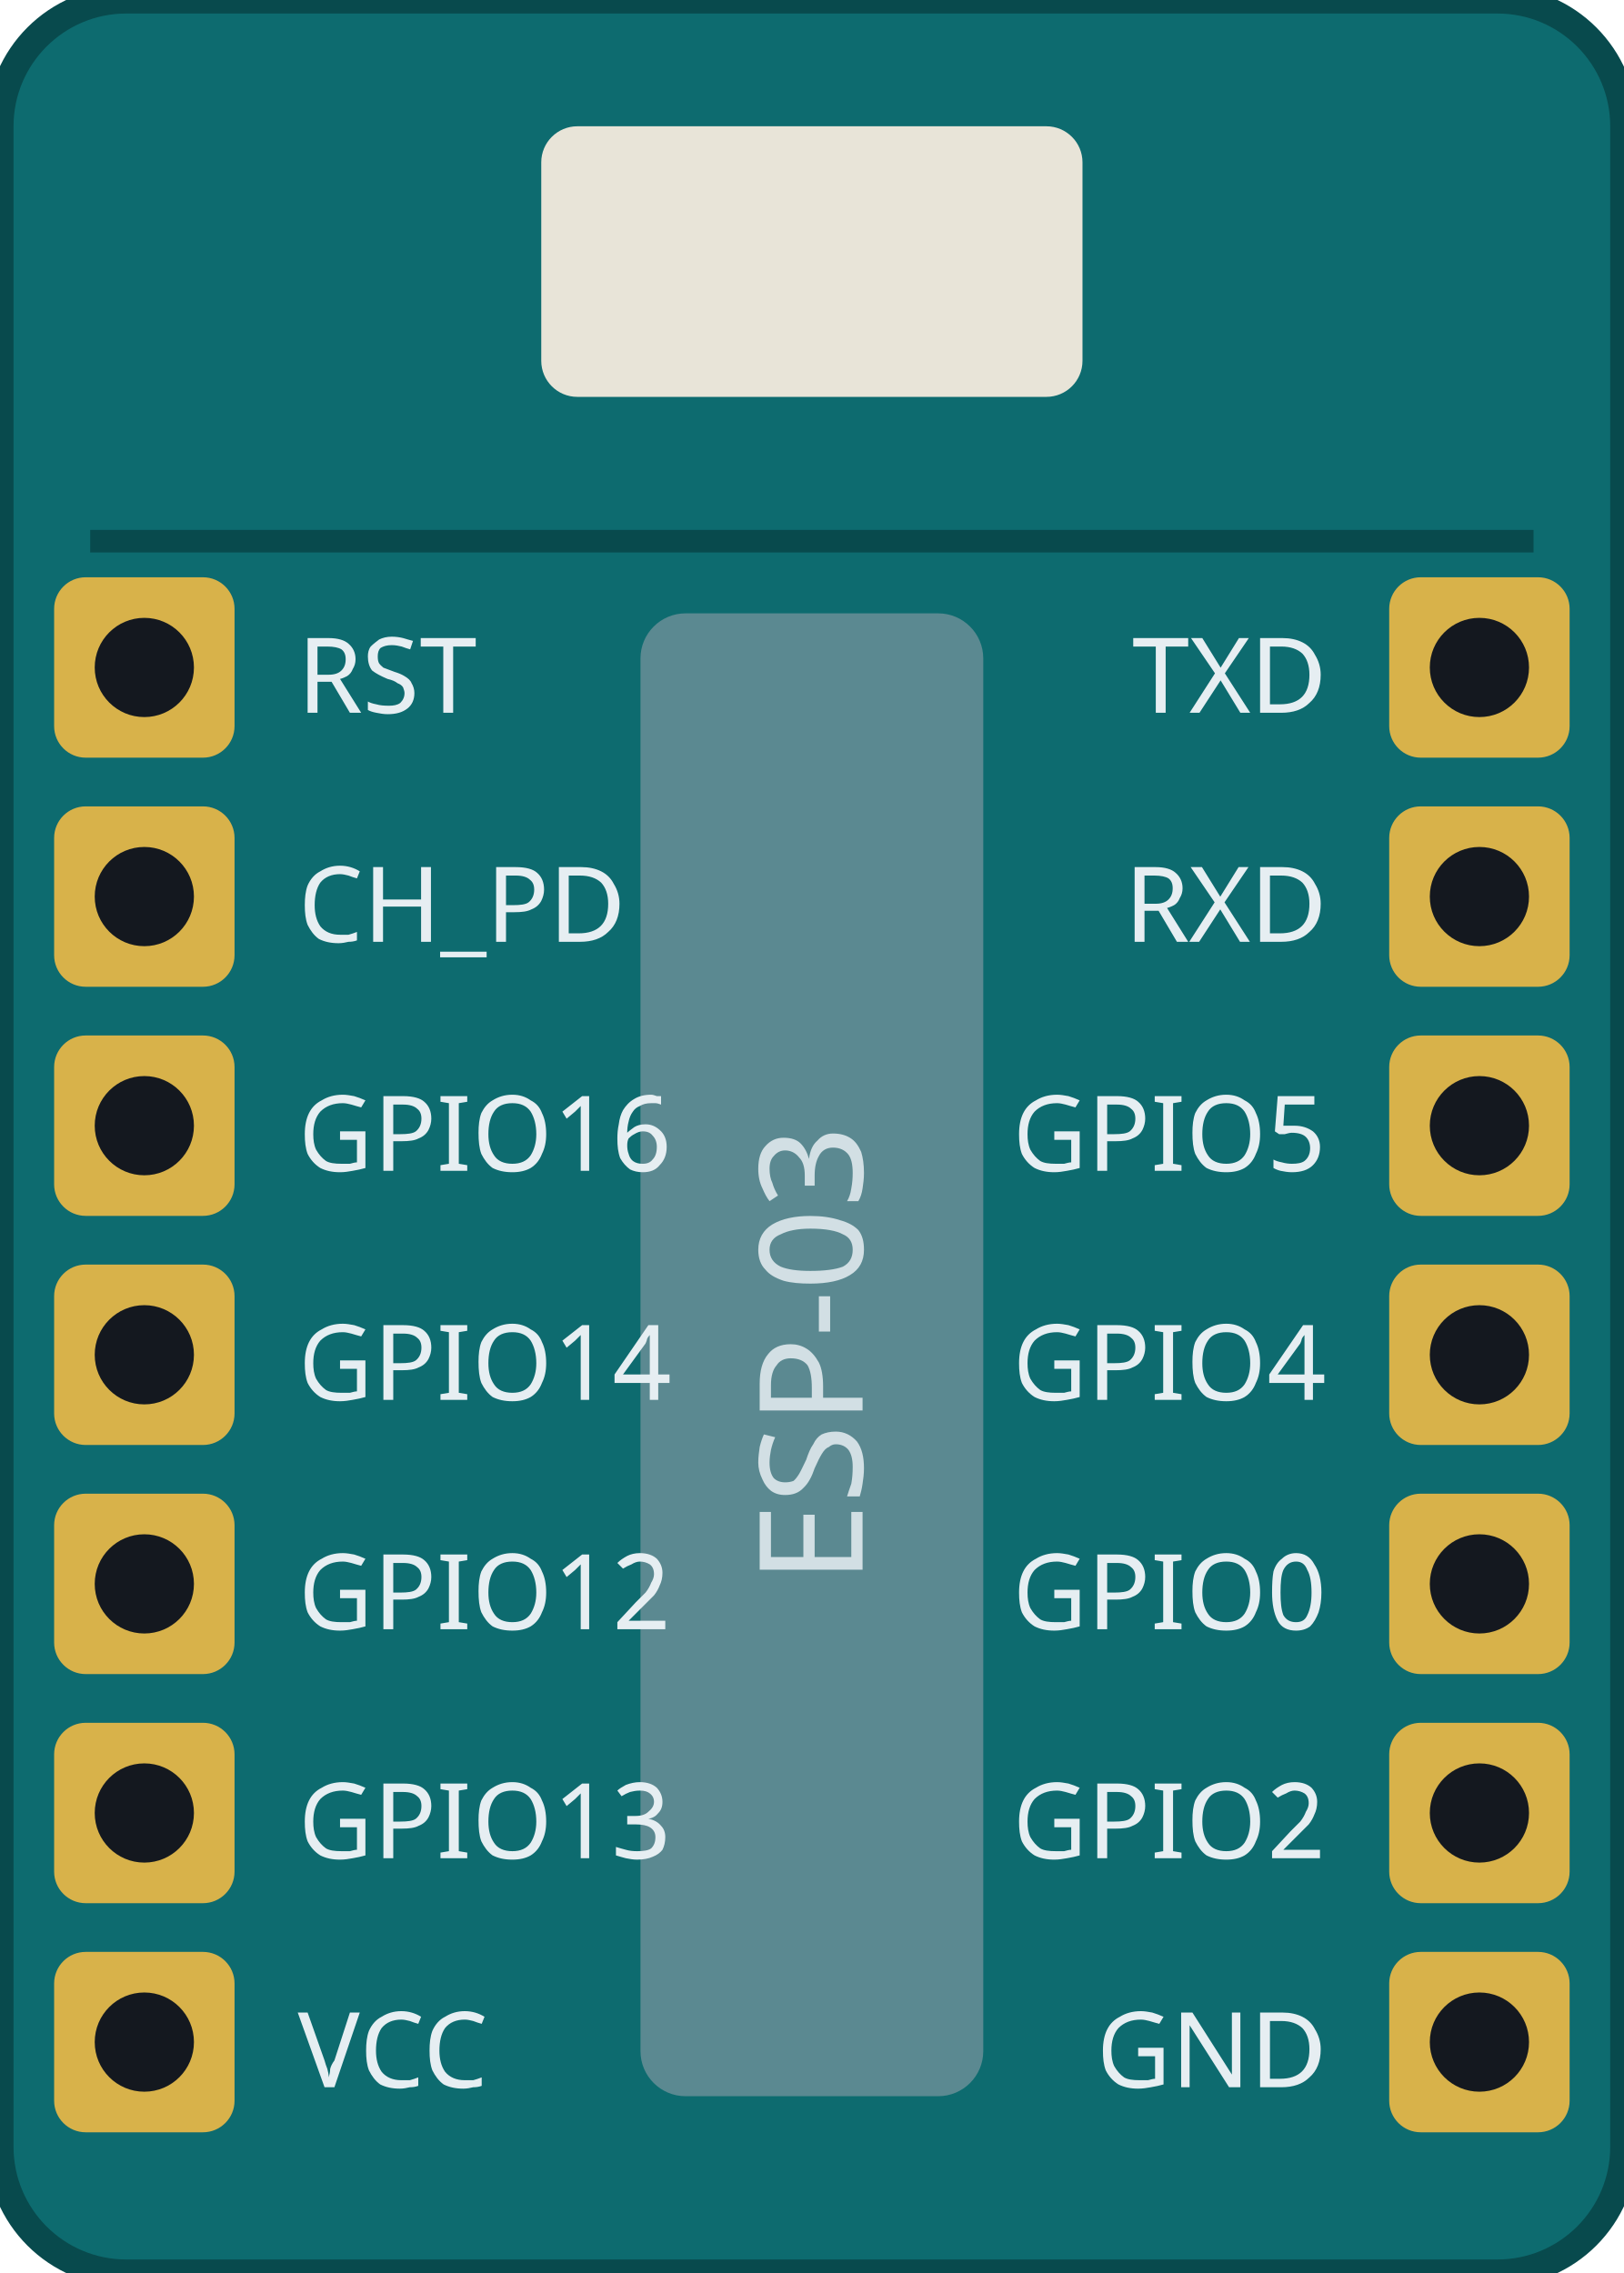
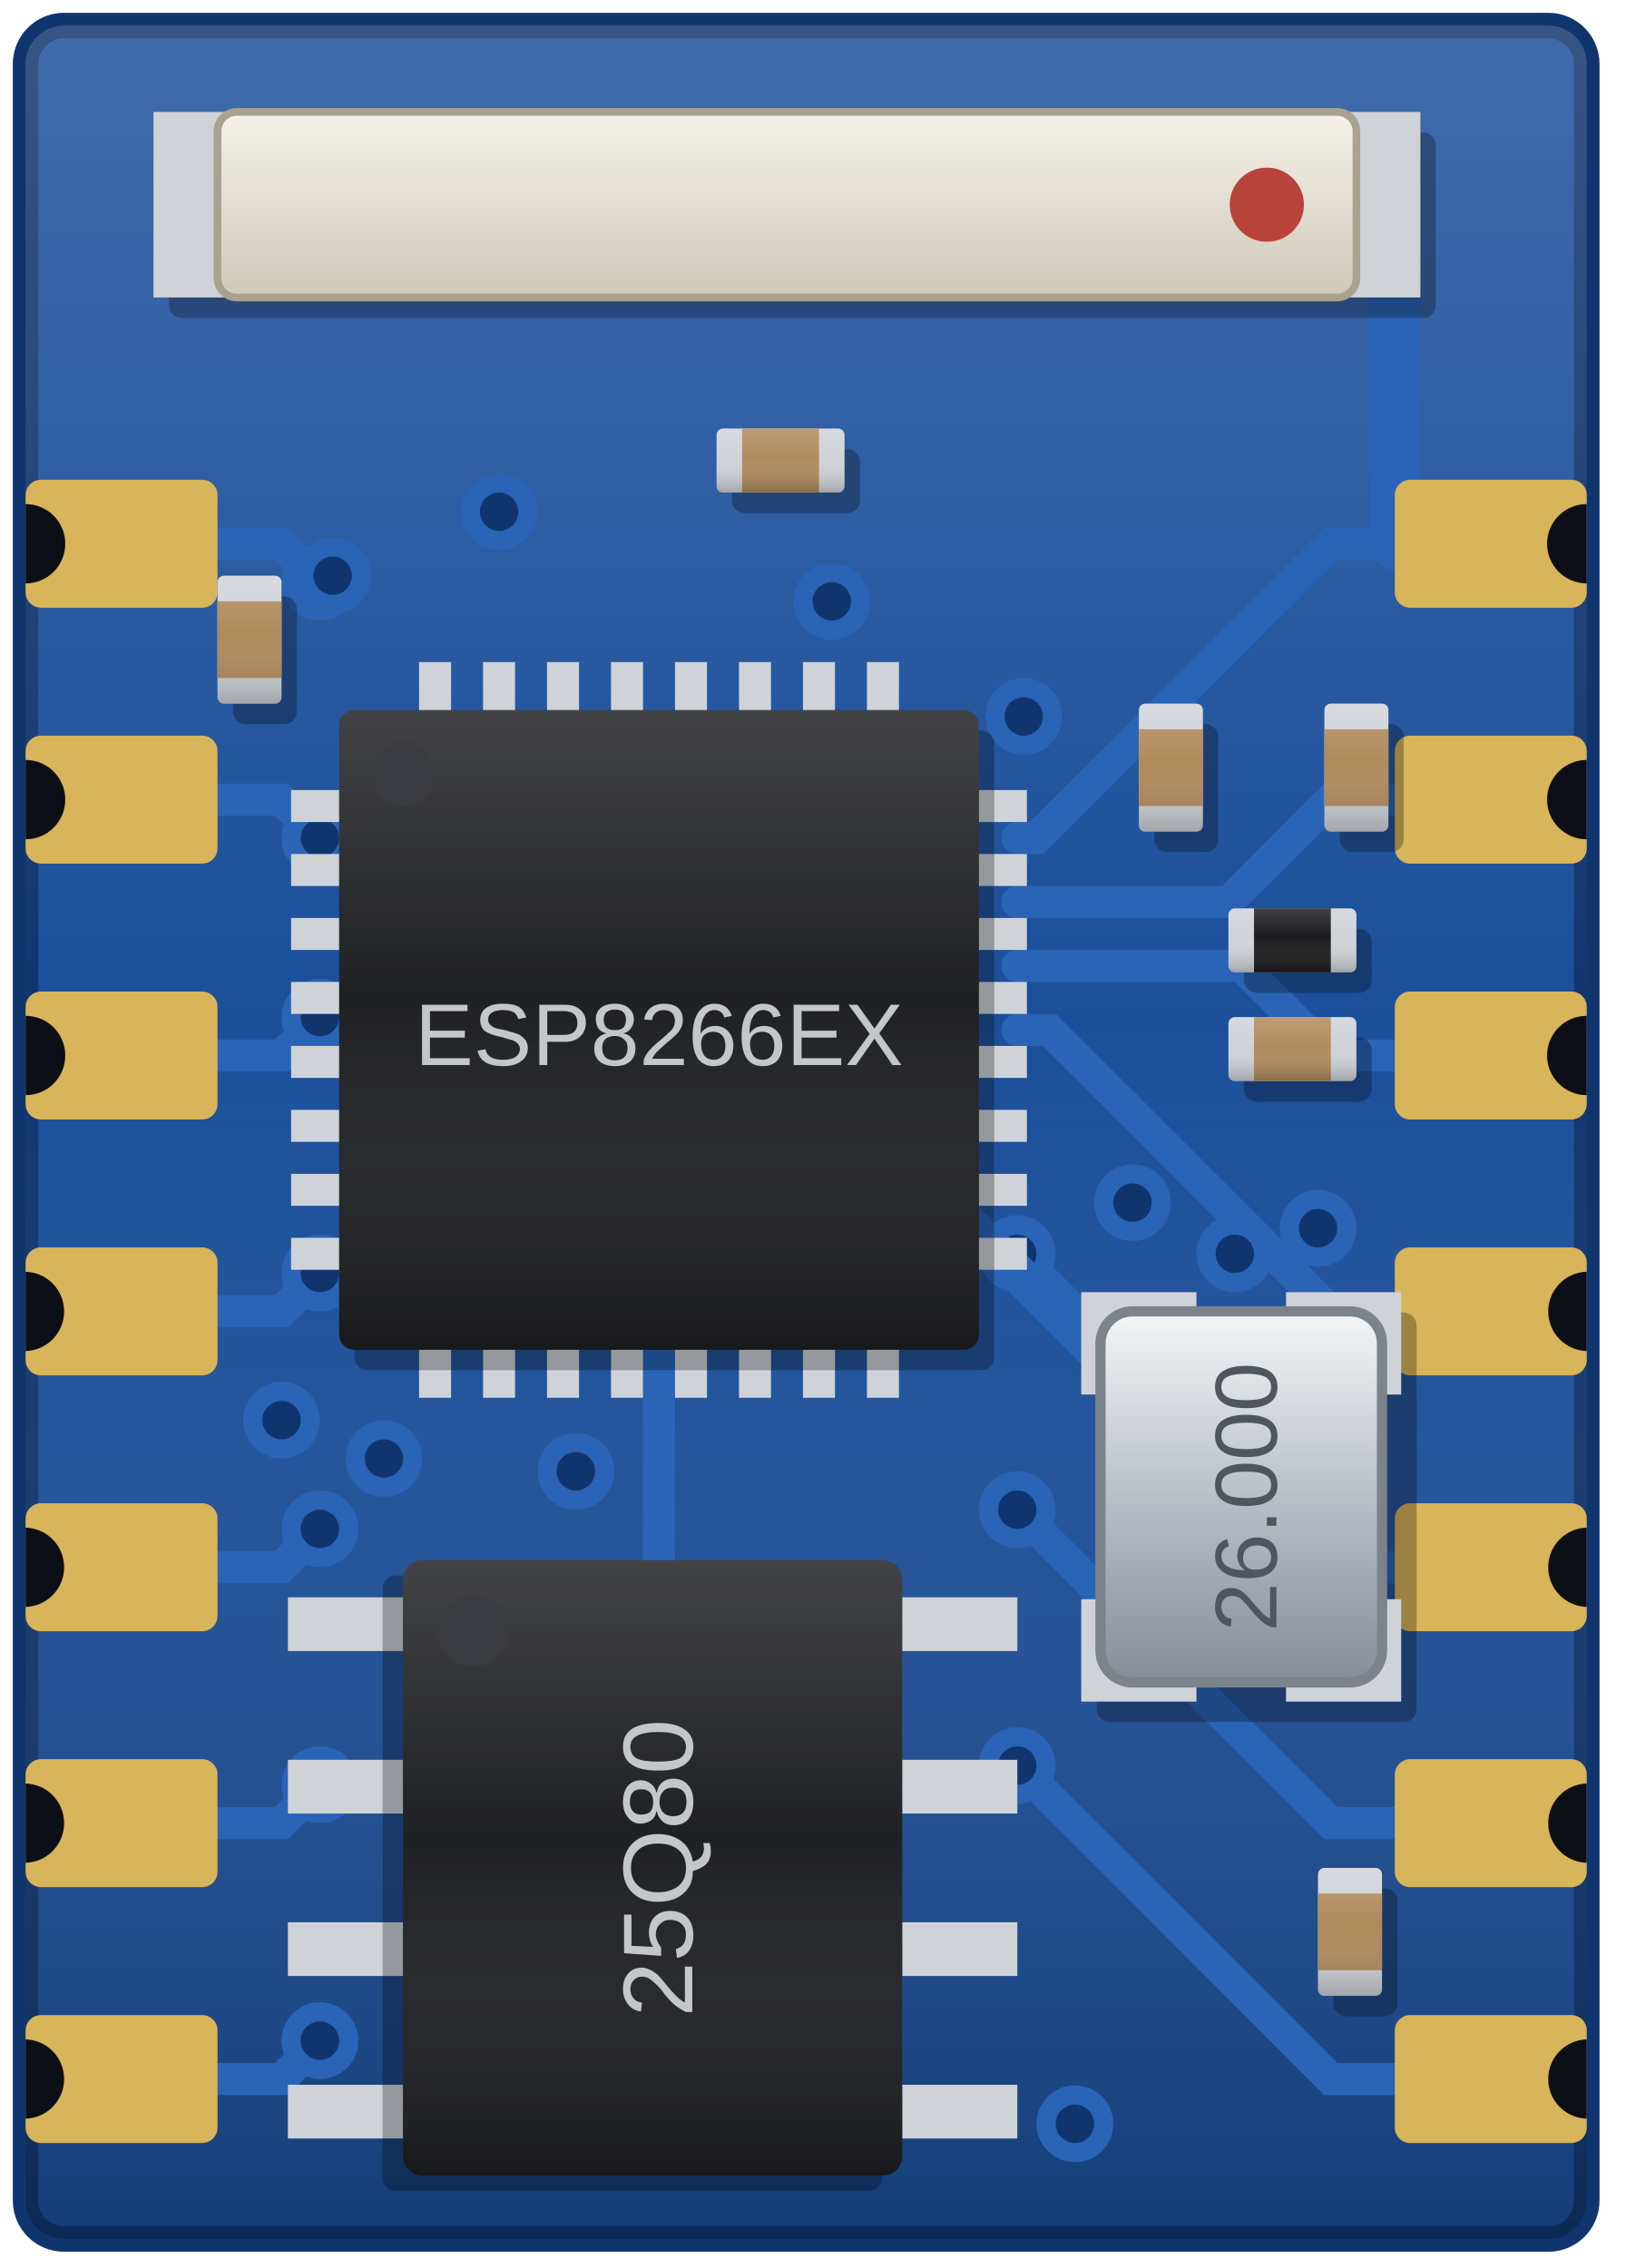
- <svg xmlns="http://www.w3.org/2000/svg" version="1.1" width="18.0mm" height="25.2mm" viewBox="0 0 18.0 25.2">
-   <rect x="0" y="0" width="18.0" height="25.2" rx="1.4" fill="#0d6b6f" />
-   <rect x="0" y="0" width="18.0" height="25.2" rx="1.4" fill="none" stroke="#084a4d" stroke-width="0.3" />
-   <rect x="6.00" y="1.4" width="6.0" height="3.0" rx="0.4" fill="#e8e4d8" />
-   <line x1="1.0" y1="6.00" x2="17.00" y2="6.00" stroke="#084a4d" stroke-width="0.25" />
-   <rect x="7.10" y="6.80" width="3.8" height="16.44" rx="0.5" fill="#9aa3ad" opacity="0.55" />
-   <rect x="0.60" y="6.40" width="2.0" height="2.0" rx="0.35" fill="#d8b24a" />
-   <circle cx="1.60" cy="7.40" r="0.55" fill="#14181f" />
-   <rect x="0.60" y="8.94" width="2.0" height="2.0" rx="0.35" fill="#d8b24a" />
-   <circle cx="1.60" cy="9.94" r="0.55" fill="#14181f" />
-   <rect x="0.60" y="11.48" width="2.0" height="2.0" rx="0.35" fill="#d8b24a" />
-   <circle cx="1.60" cy="12.48" r="0.55" fill="#14181f" />
-   <rect x="0.60" y="14.02" width="2.0" height="2.0" rx="0.35" fill="#d8b24a" />
-   <circle cx="1.60" cy="15.02" r="0.55" fill="#14181f" />
-   <rect x="0.60" y="16.56" width="2.0" height="2.0" rx="0.35" fill="#d8b24a" />
-   <circle cx="1.60" cy="17.56" r="0.55" fill="#14181f" />
-   <rect x="0.60" y="19.10" width="2.0" height="2.0" rx="0.35" fill="#d8b24a" />
-   <circle cx="1.60" cy="20.10" r="0.55" fill="#14181f" />
-   <rect x="0.60" y="21.64" width="2.0" height="2.0" rx="0.35" fill="#d8b24a" />
-   <circle cx="1.60" cy="22.64" r="0.55" fill="#14181f" />
-   <rect x="15.40" y="6.40" width="2.0" height="2.0" rx="0.35" fill="#d8b24a" />
-   <circle cx="16.40" cy="7.40" r="0.55" fill="#14181f" />
-   <rect x="15.40" y="8.94" width="2.0" height="2.0" rx="0.35" fill="#d8b24a" />
-   <circle cx="16.40" cy="9.94" r="0.55" fill="#14181f" />
-   <rect x="15.40" y="11.48" width="2.0" height="2.0" rx="0.35" fill="#d8b24a" />
-   <circle cx="16.40" cy="12.48" r="0.55" fill="#14181f" />
-   <rect x="15.40" y="14.02" width="2.0" height="2.0" rx="0.35" fill="#d8b24a" />
-   <circle cx="16.40" cy="15.02" r="0.55" fill="#14181f" />
-   <rect x="15.40" y="16.56" width="2.0" height="2.0" rx="0.35" fill="#d8b24a" />
-   <circle cx="16.40" cy="17.56" r="0.55" fill="#14181f" />
-   <rect x="15.40" y="19.10" width="2.0" height="2.0" rx="0.35" fill="#d8b24a" />
-   <circle cx="16.40" cy="20.10" r="0.55" fill="#14181f" />
-   <rect x="15.40" y="21.64" width="2.0" height="2.0" rx="0.35" fill="#d8b24a" />
-   <circle cx="16.40" cy="22.64" r="0.55" fill="#14181f" />
-   <text x="3.30" y="7.90" fill="#e6eef2" font-size="1.15px" font-family="Verdana">RST</text>
-   <text x="3.30" y="10.44" fill="#e6eef2" font-size="1.15px" font-family="Verdana">CH_PD</text>
-   <text x="3.30" y="12.98" fill="#e6eef2" font-size="1.15px" font-family="Verdana">GPIO16</text>
-   <text x="3.30" y="15.52" fill="#e6eef2" font-size="1.15px" font-family="Verdana">GPIO14</text>
-   <text x="3.30" y="18.06" fill="#e6eef2" font-size="1.15px" font-family="Verdana">GPIO12</text>
-   <text x="3.30" y="20.60" fill="#e6eef2" font-size="1.15px" font-family="Verdana">GPIO13</text>
-   <text x="3.30" y="23.14" fill="#e6eef2" font-size="1.15px" font-family="Verdana">VCC</text>
-   <text x="14.70" y="7.90" fill="#e6eef2" font-size="1.15px" text-anchor="end" font-family="Verdana">TXD</text>
-   <text x="14.70" y="10.44" fill="#e6eef2" font-size="1.15px" text-anchor="end" font-family="Verdana">RXD</text>
-   <text x="14.70" y="12.98" fill="#e6eef2" font-size="1.15px" text-anchor="end" font-family="Verdana">GPIO5</text>
-   <text x="14.70" y="15.52" fill="#e6eef2" font-size="1.15px" text-anchor="end" font-family="Verdana">GPIO4</text>
-   <text x="14.70" y="18.06" fill="#e6eef2" font-size="1.15px" text-anchor="end" font-family="Verdana">GPIO0</text>
-   <text x="14.70" y="20.60" fill="#e6eef2" font-size="1.15px" text-anchor="end" font-family="Verdana">GPIO2</text>
-   <text x="14.70" y="23.14" fill="#e6eef2" font-size="1.15px" text-anchor="end" font-family="Verdana">GND</text>
-   <text x="9.00" y="15.58" fill="#e6eef2" font-size="1.6px" text-anchor="middle" font-family="Verdana" opacity="0.85" transform="rotate(-90 9.00 15.02)">ESP-03</text>
+ <svg xmlns="http://www.w3.org/2000/svg" version="1.1" width="48px" height="67px" viewBox="0 0 48 67">
+   <defs>
+     <linearGradient id="luz" x1="0" y1="0" x2="0" y2="1">
+       <stop offset="0" stop-color="#ffffff" stop-opacity="0.16" />
+       <stop offset="0.45" stop-color="#ffffff" stop-opacity="0" />
+       <stop offset="1" stop-color="#000000" stop-opacity="0.22" />
+     </linearGradient>
+     <linearGradient id="metal" x1="0" y1="0" x2="0" y2="1">
+       <stop offset="0" stop-color="#f4f6f8" />
+       <stop offset="0.5" stop-color="#b9bfc6" />
+       <stop offset="1" stop-color="#868d95" />
+     </linearGradient>
+     <linearGradient id="metal-h" x1="0" y1="0" x2="1" y2="0">
+       <stop offset="0" stop-color="#8a9199" />
+       <stop offset="0.35" stop-color="#eef1f4" />
+       <stop offset="0.7" stop-color="#b3b9c0" />
+       <stop offset="1" stop-color="#7c838b" />
+     </linearGradient>
+     <radialGradient id="lata" cx="0.4" cy="0.38" r="0.66">
+       <stop offset="0" stop-color="#f6f8fa" />
+       <stop offset="0.6" stop-color="#c3c9cf" />
+       <stop offset="1" stop-color="#8c939b" />
+     </radialGradient>
+     <linearGradient id="plastico" x1="0" y1="0" x2="0" y2="1">
+       <stop offset="0" stop-color="#3a3c40" />
+       <stop offset="1" stop-color="#16171a" />
+     </linearGradient>
+     <linearGradient id="ouro" x1="0" y1="0" x2="0" y2="1">
+       <stop offset="0" stop-color="#f4dc8c" />
+       <stop offset="1" stop-color="#b88a2c" />
+     </linearGradient>
+     <linearGradient id="blindagem" x1="0" y1="0" x2="1" y2="1">
+       <stop offset="0" stop-color="#eef1f3" />
+       <stop offset="0.45" stop-color="#c8cdd2" />
+       <stop offset="1" stop-color="#9aa1a8" />
+     </linearGradient>
+     <radialGradient id="cupula" cx="0.36" cy="0.3" r="0.78">
+       <stop offset="0" stop-color="#ffffff" stop-opacity="0.6" />
+       <stop offset="0.32" stop-color="#ffffff" stop-opacity="0.1" />
+       <stop offset="1" stop-color="#000000" stop-opacity="0.32" />
+     </radialGradient>
+     <linearGradient id="ceramica" x1="0" y1="0" x2="0" y2="1">
+       <stop offset="0" stop-color="#f4f1e8" />
+       <stop offset="1" stop-color="#cfc9b8" />
+     </linearGradient>
+   </defs>
+   <path fill-rule="evenodd" d="M1.89 0.756 L45.732 0.756 A1.134 1.134 0 0 1 46.866 1.89 L46.866 65.008 A1.134 1.134 0 0 1 45.732 66.142 L1.89 66.142 A1.134 1.134 0 0 1 0.756 65.008 L0.756 1.89 A1.134 1.134 0 0 1 1.89 0.756 Z" fill="#1b4f9a" stroke="#10356e" stroke-width="0.756" />
+   <path fill-rule="evenodd" d="M1.89 0.756 L45.732 0.756 A1.134 1.134 0 0 1 46.866 1.89 L46.866 65.008 A1.134 1.134 0 0 1 45.732 66.142 L1.89 66.142 A1.134 1.134 0 0 1 0.756 65.008 L0.756 1.89 A1.134 1.134 0 0 1 1.89 0.756 Z" fill="url(#luz)" />
+   <path d="M6.425 16.063 L8.315 16.063 L9.449 17.197" fill="none" stroke="#2a64b6" stroke-width="0.945" stroke-linecap="round" />
+   <circle cx="9.449" cy="17.197" r="1.134" fill="#2a64b6" />
+   <circle cx="9.449" cy="17.197" r="0.567" fill="#10356e" />
+   <path d="M6.425 23.622 L8.315 23.622 L9.449 24.756" fill="none" stroke="#2a64b6" stroke-width="0.945" stroke-linecap="round" />
+   <circle cx="9.449" cy="24.756" r="1.134" fill="#2a64b6" />
+   <circle cx="9.449" cy="24.756" r="0.567" fill="#10356e" />
+   <path d="M6.425 31.181 L8.315 31.181 L9.449 30.047" fill="none" stroke="#2a64b6" stroke-width="0.945" stroke-linecap="round" />
+   <circle cx="9.449" cy="30.047" r="1.134" fill="#2a64b6" />
+   <circle cx="9.449" cy="30.047" r="0.567" fill="#10356e" />
+   <path d="M6.425 38.74 L8.315 38.74 L9.449 37.606" fill="none" stroke="#2a64b6" stroke-width="0.945" stroke-linecap="round" />
+   <circle cx="9.449" cy="37.606" r="1.134" fill="#2a64b6" />
+   <circle cx="9.449" cy="37.606" r="0.567" fill="#10356e" />
+   <path d="M6.425 46.299 L8.315 46.299 L9.449 45.165" fill="none" stroke="#2a64b6" stroke-width="0.945" stroke-linecap="round" />
+   <circle cx="9.449" cy="45.165" r="1.134" fill="#2a64b6" />
+   <circle cx="9.449" cy="45.165" r="0.567" fill="#10356e" />
+   <path d="M6.425 53.858 L8.315 53.858 L9.449 52.724" fill="none" stroke="#2a64b6" stroke-width="0.945" stroke-linecap="round" />
+   <circle cx="9.449" cy="52.724" r="1.134" fill="#2a64b6" />
+   <circle cx="9.449" cy="52.724" r="0.567" fill="#10356e" />
+   <path d="M6.425 61.417 L8.315 61.417 L9.449 60.283" fill="none" stroke="#2a64b6" stroke-width="0.945" stroke-linecap="round" />
+   <circle cx="9.449" cy="60.283" r="1.134" fill="#2a64b6" />
+   <circle cx="9.449" cy="60.283" r="0.567" fill="#10356e" />
+   <path d="M41.197 16.063 L39.307 16.063 L30.614 24.756 L30.047 24.756" fill="none" stroke="#2a64b6" stroke-width="0.945" stroke-linecap="round" />
+   <path d="M41.197 23.622 L39.307 23.622 L36.283 26.646 L30.047 26.646" fill="none" stroke="#2a64b6" stroke-width="0.945" stroke-linecap="round" />
+   <path d="M41.197 31.181 L39.307 31.181 L36.661 28.535 L30.047 28.535" fill="none" stroke="#2a64b6" stroke-width="0.945" stroke-linecap="round" />
+   <path d="M41.197 38.74 L39.307 38.74 L30.992 30.425 L30.047 30.425" fill="none" stroke="#2a64b6" stroke-width="0.945" stroke-linecap="round" />
+   <path d="M41.197 46.299 L39.307 46.299 L30.047 37.039" fill="none" stroke="#2a64b6" stroke-width="0.945" stroke-linecap="round" />
+   <circle cx="30.047" cy="37.039" r="1.134" fill="#2a64b6" />
+   <circle cx="30.047" cy="37.039" r="0.567" fill="#10356e" />
+   <path d="M41.197 53.858 L39.307 53.858 L30.047 44.598" fill="none" stroke="#2a64b6" stroke-width="0.945" stroke-linecap="round" />
+   <circle cx="30.047" cy="44.598" r="1.134" fill="#2a64b6" />
+   <circle cx="30.047" cy="44.598" r="0.567" fill="#10356e" />
+   <path d="M41.197 61.417 L39.307 61.417 L30.047 52.157" fill="none" stroke="#2a64b6" stroke-width="0.945" stroke-linecap="round" />
+   <circle cx="30.047" cy="52.157" r="1.134" fill="#2a64b6" />
+   <circle cx="30.047" cy="52.157" r="0.567" fill="#10356e" />
+   <path d="M19.276 55.181 L19.465 54.992 L19.465 30.425" fill="none" stroke="#2a64b6" stroke-width="0.945" stroke-linecap="round" />
+   <path d="M36.661 44.22 L22.866 30.425 L19.465 30.425" fill="none" stroke="#2a64b6" stroke-width="1.134" stroke-linecap="round" />
+   <circle cx="14.74" cy="15.118" r="1.134" fill="#2a64b6" />
+   <circle cx="14.74" cy="15.118" r="0.567" fill="#10356e" />
+   <circle cx="9.827" cy="17.008" r="1.134" fill="#2a64b6" />
+   <circle cx="9.827" cy="17.008" r="0.567" fill="#10356e" />
+   <circle cx="24.567" cy="17.764" r="1.134" fill="#2a64b6" />
+   <circle cx="24.567" cy="17.764" r="0.567" fill="#10356e" />
+   <circle cx="30.236" cy="21.165" r="1.134" fill="#2a64b6" />
+   <circle cx="30.236" cy="21.165" r="0.567" fill="#10356e" />
+   <circle cx="33.449" cy="35.528" r="1.134" fill="#2a64b6" />
+   <circle cx="33.449" cy="35.528" r="0.567" fill="#10356e" />
+   <circle cx="36.472" cy="37.039" r="1.134" fill="#2a64b6" />
+   <circle cx="36.472" cy="37.039" r="0.567" fill="#10356e" />
+   <circle cx="38.929" cy="36.283" r="1.134" fill="#2a64b6" />
+   <circle cx="38.929" cy="36.283" r="0.567" fill="#10356e" />
+   <circle cx="8.315" cy="41.953" r="1.134" fill="#2a64b6" />
+   <circle cx="8.315" cy="41.953" r="0.567" fill="#10356e" />
+   <circle cx="11.339" cy="43.087" r="1.134" fill="#2a64b6" />
+   <circle cx="11.339" cy="43.087" r="0.567" fill="#10356e" />
+   <circle cx="17.008" cy="43.465" r="1.134" fill="#2a64b6" />
+   <circle cx="17.008" cy="43.465" r="0.567" fill="#10356e" />
+   <circle cx="31.748" cy="62.74" r="1.134" fill="#2a64b6" />
+   <circle cx="31.748" cy="62.74" r="0.567" fill="#10356e" />
+   <path d="M41.197 8.315 L41.197 16.063" fill="none" stroke="#2a64b6" stroke-width="1.512" stroke-linecap="round" />
+   <rect x="0.756" y="14.173" width="5.669" height="3.78" rx="0.454" fill="#d8b45a" />
+   <path d="M0.756 14.891 A1.172 1.172 0 0 1 0.756 17.235 Z" fill="#0c1016" />
+   <rect x="0.756" y="21.732" width="5.669" height="3.78" rx="0.454" fill="#d8b45a" />
+   <path d="M0.756 22.45 A1.172 1.172 0 0 1 0.756 24.794 Z" fill="#0c1016" />
+   <rect x="0.756" y="29.291" width="5.669" height="3.78" rx="0.454" fill="#d8b45a" />
+   <path d="M0.756 30.009 A1.172 1.172 0 0 1 0.756 32.353 Z" fill="#0c1016" />
+   <rect x="0.756" y="36.85" width="5.669" height="3.78" rx="0.454" fill="#d8b45a" />
+   <path d="M0.756 37.569 A1.172 1.172 0 0 1 0.756 39.912 Z" fill="#0c1016" />
+   <rect x="0.756" y="44.409" width="5.669" height="3.78" rx="0.454" fill="#d8b45a" />
+   <path d="M0.756 45.128 A1.172 1.172 0 0 1 0.756 47.471 Z" fill="#0c1016" />
+   <rect x="0.756" y="51.969" width="5.669" height="3.78" rx="0.454" fill="#d8b45a" />
+   <path d="M0.756 52.687 A1.172 1.172 0 0 1 0.756 55.03 Z" fill="#0c1016" />
+   <rect x="0.756" y="59.528" width="5.669" height="3.78" rx="0.454" fill="#d8b45a" />
+   <path d="M0.756 60.246 A1.172 1.172 0 0 1 0.756 62.589 Z" fill="#0c1016" />
+   <rect x="41.197" y="14.173" width="5.669" height="3.78" rx="0.454" fill="#d8b45a" />
+   <path d="M46.866 17.235 A1.172 1.172 0 0 1 46.866 14.891 Z" fill="#0c1016" />
+   <rect x="41.197" y="21.732" width="5.669" height="3.78" rx="0.454" fill="#d8b45a" />
+   <path d="M46.866 24.794 A1.172 1.172 0 0 1 46.866 22.45 Z" fill="#0c1016" />
+   <rect x="41.197" y="29.291" width="5.669" height="3.78" rx="0.454" fill="#d8b45a" />
+   <path d="M46.866 32.353 A1.172 1.172 0 0 1 46.866 30.009 Z" fill="#0c1016" />
+   <rect x="41.197" y="36.85" width="5.669" height="3.78" rx="0.454" fill="#d8b45a" />
+   <path d="M46.866 39.912 A1.172 1.172 0 0 1 46.866 37.569 Z" fill="#0c1016" />
+   <rect x="41.197" y="44.409" width="5.669" height="3.78" rx="0.454" fill="#d8b45a" />
+   <path d="M46.866 47.471 A1.172 1.172 0 0 1 46.866 45.128 Z" fill="#0c1016" />
+   <rect x="41.197" y="51.969" width="5.669" height="3.78" rx="0.454" fill="#d8b45a" />
+   <path d="M46.866 55.03 A1.172 1.172 0 0 1 46.866 52.687 Z" fill="#0c1016" />
+   <rect x="41.197" y="59.528" width="5.669" height="3.78" rx="0.454" fill="#d8b45a" />
+   <path d="M46.866 62.589 A1.172 1.172 0 0 1 46.866 60.246 Z" fill="#0c1016" />
+   <rect x="12.378" y="19.559" width="0.945" height="1.701" fill="#cfd3d8" />
+   <rect x="8.598" y="23.339" width="1.701" height="0.945" fill="#cfd3d8" />
+   <rect x="12.378" y="39.591" width="0.945" height="1.701" fill="#cfd3d8" />
+   <rect x="28.63" y="23.339" width="1.701" height="0.945" fill="#cfd3d8" />
+   <rect x="14.268" y="19.559" width="0.945" height="1.701" fill="#cfd3d8" />
+   <rect x="8.598" y="25.228" width="1.701" height="0.945" fill="#cfd3d8" />
+   <rect x="14.268" y="39.591" width="0.945" height="1.701" fill="#cfd3d8" />
+   <rect x="28.63" y="25.228" width="1.701" height="0.945" fill="#cfd3d8" />
+   <rect x="16.157" y="19.559" width="0.945" height="1.701" fill="#cfd3d8" />
+   <rect x="8.598" y="27.118" width="1.701" height="0.945" fill="#cfd3d8" />
+   <rect x="16.157" y="39.591" width="0.945" height="1.701" fill="#cfd3d8" />
+   <rect x="28.63" y="27.118" width="1.701" height="0.945" fill="#cfd3d8" />
+   <rect x="18.047" y="19.559" width="0.945" height="1.701" fill="#cfd3d8" />
+   <rect x="8.598" y="29.008" width="1.701" height="0.945" fill="#cfd3d8" />
+   <rect x="18.047" y="39.591" width="0.945" height="1.701" fill="#cfd3d8" />
+   <rect x="28.63" y="29.008" width="1.701" height="0.945" fill="#cfd3d8" />
+   <rect x="19.937" y="19.559" width="0.945" height="1.701" fill="#cfd3d8" />
+   <rect x="8.598" y="30.898" width="1.701" height="0.945" fill="#cfd3d8" />
+   <rect x="19.937" y="39.591" width="0.945" height="1.701" fill="#cfd3d8" />
+   <rect x="28.63" y="30.898" width="1.701" height="0.945" fill="#cfd3d8" />
+   <rect x="21.827" y="19.559" width="0.945" height="1.701" fill="#cfd3d8" />
+   <rect x="8.598" y="32.787" width="1.701" height="0.945" fill="#cfd3d8" />
+   <rect x="21.827" y="39.591" width="0.945" height="1.701" fill="#cfd3d8" />
+   <rect x="28.63" y="32.787" width="1.701" height="0.945" fill="#cfd3d8" />
+   <rect x="23.717" y="19.559" width="0.945" height="1.701" fill="#cfd3d8" />
+   <rect x="8.598" y="34.677" width="1.701" height="0.945" fill="#cfd3d8" />
+   <rect x="23.717" y="39.591" width="0.945" height="1.701" fill="#cfd3d8" />
+   <rect x="28.63" y="34.677" width="1.701" height="0.945" fill="#cfd3d8" />
+   <rect x="25.606" y="19.559" width="0.945" height="1.701" fill="#cfd3d8" />
+   <rect x="8.598" y="36.567" width="1.701" height="0.945" fill="#cfd3d8" />
+   <rect x="25.606" y="39.591" width="0.945" height="1.701" fill="#cfd3d8" />
+   <rect x="28.63" y="36.567" width="1.701" height="0.945" fill="#cfd3d8" />
+   <rect x="10.469" y="21.581" width="18.898" height="18.898" rx="0.378" fill="#000000" fill-opacity="0.28" />
+   <rect x="10.016" y="20.976" width="18.898" height="18.898" rx="0.454" fill="#1f2023" />
+   <rect x="10.016" y="20.976" width="18.898" height="18.898" rx="0.454" fill="url(#luz)" />
+   <circle cx="11.906" cy="22.866" r="0.945" fill="#3a3c41" />
+   <text transform="translate(19.465 30.425) rotate(0)" x="0" y="1.039" font-family="Arial" font-weight="normal" font-size="2.598" fill="#c3c6cb" text-anchor="middle">ESP8266EX</text>
+   <rect x="26.646" y="47.187" width="3.402" height="1.587" fill="#cfd3d8" />
+   <rect x="8.504" y="47.187" width="3.402" height="1.587" fill="#cfd3d8" />
+   <rect x="26.646" y="51.987" width="3.402" height="1.587" fill="#cfd3d8" />
+   <rect x="8.504" y="51.987" width="3.402" height="1.587" fill="#cfd3d8" />
+   <rect x="26.646" y="56.787" width="3.402" height="1.587" fill="#cfd3d8" />
+   <rect x="8.504" y="56.787" width="3.402" height="1.587" fill="#cfd3d8" />
+   <rect x="26.646" y="61.587" width="3.402" height="1.587" fill="#cfd3d8" />
+   <rect x="8.504" y="61.587" width="3.402" height="1.587" fill="#cfd3d8" />
+   <rect x="11.301" y="46.545" width="14.74" height="18.18" rx="0.378" fill="#000000" fill-opacity="0.28" />
+   <rect x="11.906" y="46.091" width="14.74" height="18.18" rx="0.567" fill="#1f2023" />
+   <rect x="11.906" y="46.091" width="14.74" height="18.18" rx="0.567" fill="url(#luz)" />
+   <circle cx="13.984" cy="48.17" r="1.058" fill="#3a3c41" />
+   <text transform="translate(19.276 55.181) rotate(-90)" x="0" y="1.172" font-family="Arial" font-weight="normal" font-size="2.929" fill="#c3c6cb" text-anchor="middle">25Q80</text>
+   <rect x="32.391" y="38.778" width="9.449" height="12.094" rx="0.378" fill="#000000" fill-opacity="0.28" />
+   <rect x="31.937" y="38.173" width="3.402" height="3.024" fill="#cfd3d8" />
+   <rect x="31.937" y="47.244" width="3.402" height="3.024" fill="#cfd3d8" />
+   <rect x="37.984" y="38.173" width="3.402" height="3.024" fill="#cfd3d8" />
+   <rect x="37.984" y="47.244" width="3.402" height="3.024" fill="#cfd3d8" />
+   <rect x="32.504" y="38.74" width="8.315" height="10.961" rx="0.945" fill="url(#metal)" stroke="#7c838b" stroke-width="0.302" />
+   <text transform="translate(36.661 44.22) rotate(-90)" x="0" y="1.039" font-family="Arial" font-weight="normal" font-size="2.598" fill="#4f565d" text-anchor="middle">26.000</text>
+   <rect x="21.619" y="13.266" width="3.78" height="1.89" rx="0.378" fill="#000000" fill-opacity="0.28" />
+   <rect x="21.165" y="12.661" width="3.78" height="1.89" rx="0.189" fill="#cfd3d8" />
+   <rect x="21.921" y="12.661" width="2.268" height="1.89" fill="#b08a5c" />
+   <rect x="21.165" y="12.661" width="3.78" height="1.89" rx="0.189" fill="url(#luz)" />
+   <rect x="6.879" y="17.613" width="1.89" height="3.78" rx="0.378" fill="#000000" fill-opacity="0.28" />
+   <rect x="6.425" y="17.008" width="1.89" height="3.78" rx="0.189" fill="#cfd3d8" />
+   <rect x="6.425" y="17.764" width="1.89" height="2.268" fill="#b08a5c" />
+   <rect x="6.425" y="17.008" width="1.89" height="3.78" rx="0.189" fill="url(#luz)" />
+   <rect x="34.091" y="21.392" width="1.89" height="3.78" rx="0.378" fill="#000000" fill-opacity="0.28" />
+   <rect x="33.638" y="20.787" width="1.89" height="3.78" rx="0.189" fill="#cfd3d8" />
+   <rect x="33.638" y="21.543" width="1.89" height="2.268" fill="#b08a5c" />
+   <rect x="33.638" y="20.787" width="1.89" height="3.78" rx="0.189" fill="url(#luz)" />
+   <rect x="39.572" y="21.392" width="1.89" height="3.78" rx="0.378" fill="#000000" fill-opacity="0.28" />
+   <rect x="39.118" y="20.787" width="1.89" height="3.78" rx="0.189" fill="#cfd3d8" />
+   <rect x="39.118" y="21.543" width="1.89" height="2.268" fill="#b08a5c" />
+   <rect x="39.118" y="20.787" width="1.89" height="3.78" rx="0.189" fill="url(#luz)" />
+   <rect x="36.737" y="27.439" width="3.78" height="1.89" rx="0.378" fill="#000000" fill-opacity="0.28" />
+   <rect x="36.283" y="26.835" width="3.78" height="1.89" rx="0.189" fill="#cfd3d8" />
+   <rect x="37.039" y="26.835" width="2.268" height="1.89" fill="#1c1c1e" />
+   <rect x="36.283" y="26.835" width="3.78" height="1.89" rx="0.189" fill="url(#luz)" />
+   <rect x="36.737" y="30.652" width="3.78" height="1.89" rx="0.378" fill="#000000" fill-opacity="0.28" />
+   <rect x="36.283" y="30.047" width="3.78" height="1.89" rx="0.189" fill="#cfd3d8" />
+   <rect x="37.039" y="30.047" width="2.268" height="1.89" fill="#b08a5c" />
+   <rect x="36.283" y="30.047" width="3.78" height="1.89" rx="0.189" fill="url(#luz)" />
+   <rect x="39.383" y="55.786" width="1.89" height="3.78" rx="0.378" fill="#000000" fill-opacity="0.28" />
+   <rect x="38.929" y="55.181" width="1.89" height="3.78" rx="0.189" fill="#cfd3d8" />
+   <rect x="38.929" y="55.937" width="1.89" height="2.268" fill="#b08a5c" />
+   <rect x="38.929" y="55.181" width="1.89" height="3.78" rx="0.189" fill="url(#luz)" />
+   <rect x="4.989" y="3.912" width="37.417" height="5.48" rx="0.378" fill="#000000" fill-opacity="0.28" />
+   <rect x="4.535" y="3.307" width="3.024" height="5.48" fill="#cfd3d8" />
+   <rect x="38.929" y="3.307" width="3.024" height="5.48" fill="#cfd3d8" />
+   <rect x="6.425" y="3.307" width="33.638" height="5.48" rx="0.567" fill="url(#ceramica)" stroke="#a9a28f" stroke-width="0.227" />
+   <circle cx="37.417" cy="6.047" r="1.096" fill="#b8433a" />
</svg>
